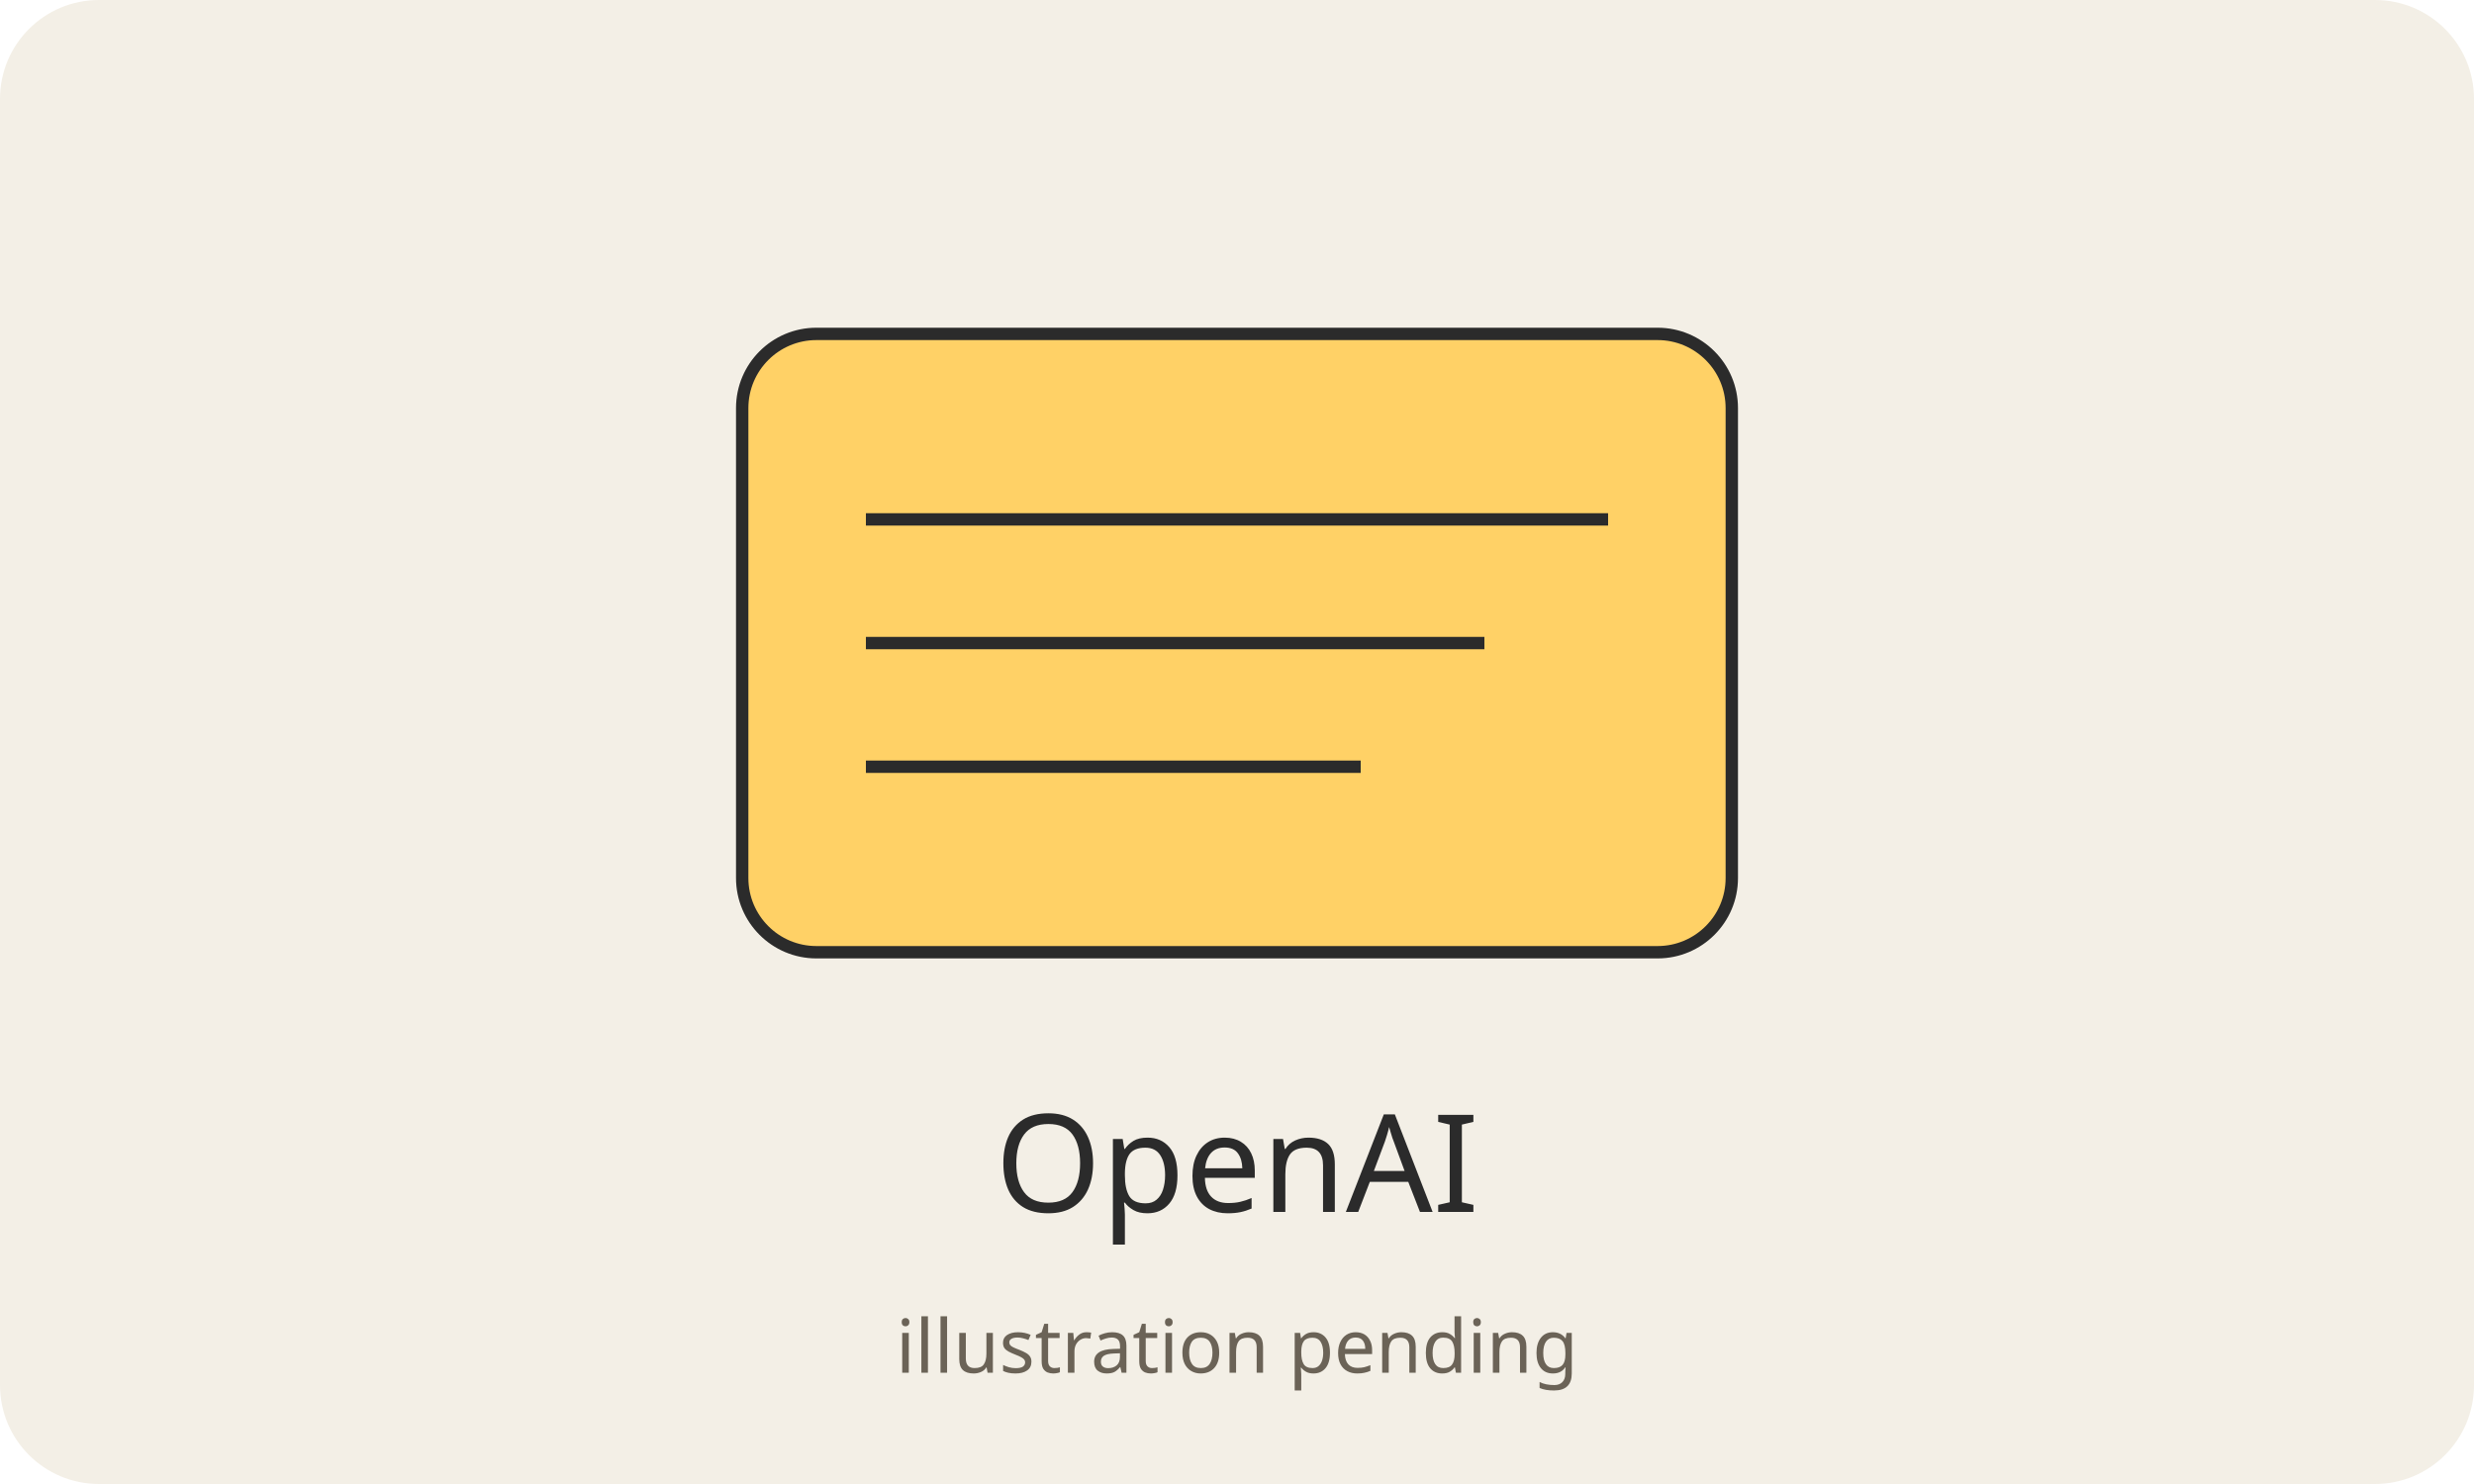
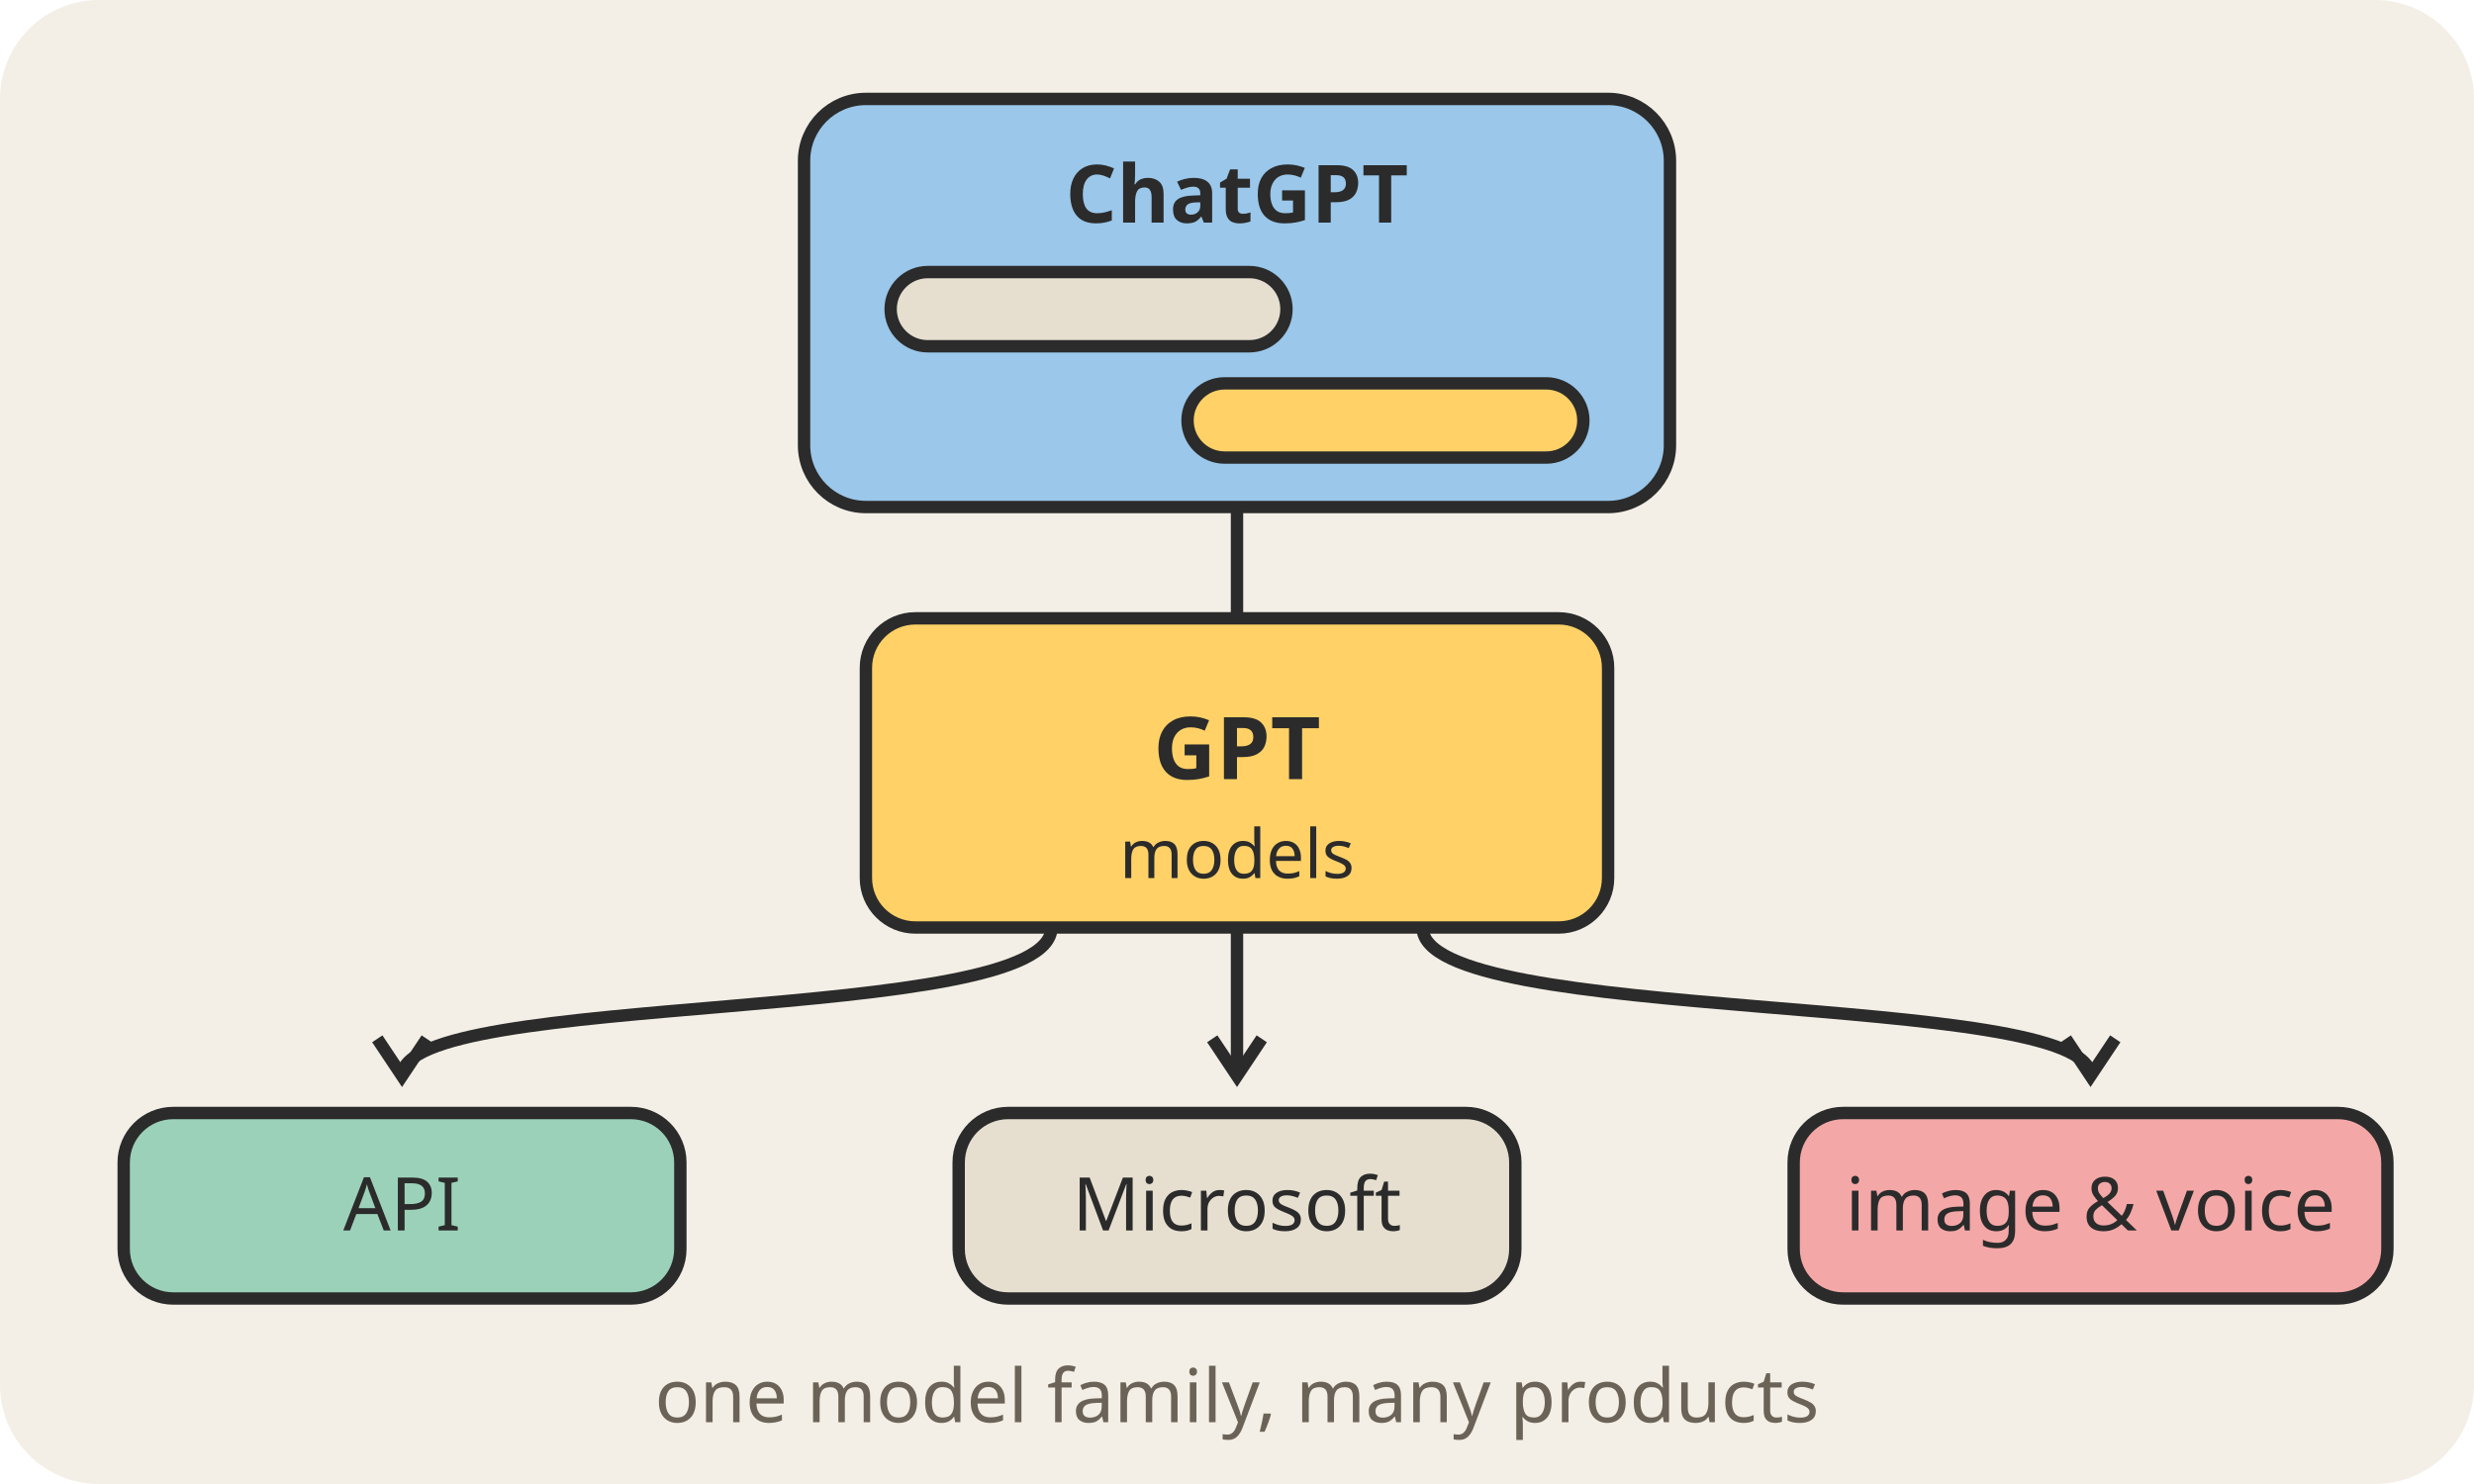
<svg xmlns="http://www.w3.org/2000/svg" viewBox="0 0 400 240" role="img">
  <rect width="400" height="240" rx="16" fill="#f3efe6" />
-   <rect x="120" y="54" width="160" height="100" rx="12" fill="#ffd166" stroke="#2b2b2b" stroke-width="2" />
-   <line x1="140" y1="84" x2="260" y2="84" stroke="#2b2b2b" stroke-width="2" />
-   <line x1="140" y1="104" x2="240" y2="104" stroke="#2b2b2b" stroke-width="2" />
-   <line x1="140" y1="124" x2="220" y2="124" stroke="#2b2b2b" stroke-width="2" />
-   <text x="200" y="196" text-anchor="middle" font-family="system-ui, sans-serif" font-size="22" fill="#2b2b2b">OpenAI</text>
-   <text x="200" y="222" text-anchor="middle" font-family="system-ui, sans-serif" font-size="12" fill="#6b6357">illustration pending</text>
+   <g stroke="#2b2b2b" stroke-width="2">
+     <rect x="130" y="16" width="140" height="66" rx="10" fill="#9ac7ea" />
+     <rect x="144" y="44" width="64" height="12" rx="6" fill="#e6dfd0" />
+     <rect x="192" y="62" width="64" height="12" rx="6" fill="#ffd166" />
+     <rect x="140" y="100" width="120" height="50" rx="8" fill="#ffd166" />
+     <rect x="20" y="180" width="90" height="30" rx="8" fill="#9bd1b9" />
+     <rect x="155" y="180" width="90" height="30" rx="8" fill="#e6dfd0" />
+     <rect x="290" y="180" width="96" height="30" rx="8" fill="#f4a7a7" />
+   </g>
+   <g stroke="#2b2b2b" stroke-width="2" fill="none">
+     <path d="M200 82 V100" />
+     <path d="M170 150 C170 166 65 160 65 174" />
+     <path d="M61 168 l4 6 4 -6" />
+     <path d="M200 150 V174" />
+     <path d="M196 168 l4 6 4 -6" />
+     <path d="M230 150 C230 166 338 160 338 174" />
+     <path d="M334 168 l4 6 4 -6" />
+   </g>
+   <g font-family="system-ui, sans-serif" fill="#2b2b2b" text-anchor="middle">
+     <text x="200" y="36" font-size="13" font-weight="bold">ChatGPT</text>
+     <text x="200" y="126" font-size="14" font-weight="bold">GPT</text>
+     <text x="200" y="142" font-size="11">models</text>
+     <text x="65" y="199" font-size="12">API</text>
+     <text x="200" y="199" font-size="12">Microsoft</text>
+     <text x="338" y="199" font-size="12">image &amp; voice</text>
+   </g>
+   <text x="200" y="230" text-anchor="middle" font-family="system-ui, sans-serif" font-size="12" fill="#6b6357">one model family, many products</text>
</svg>
